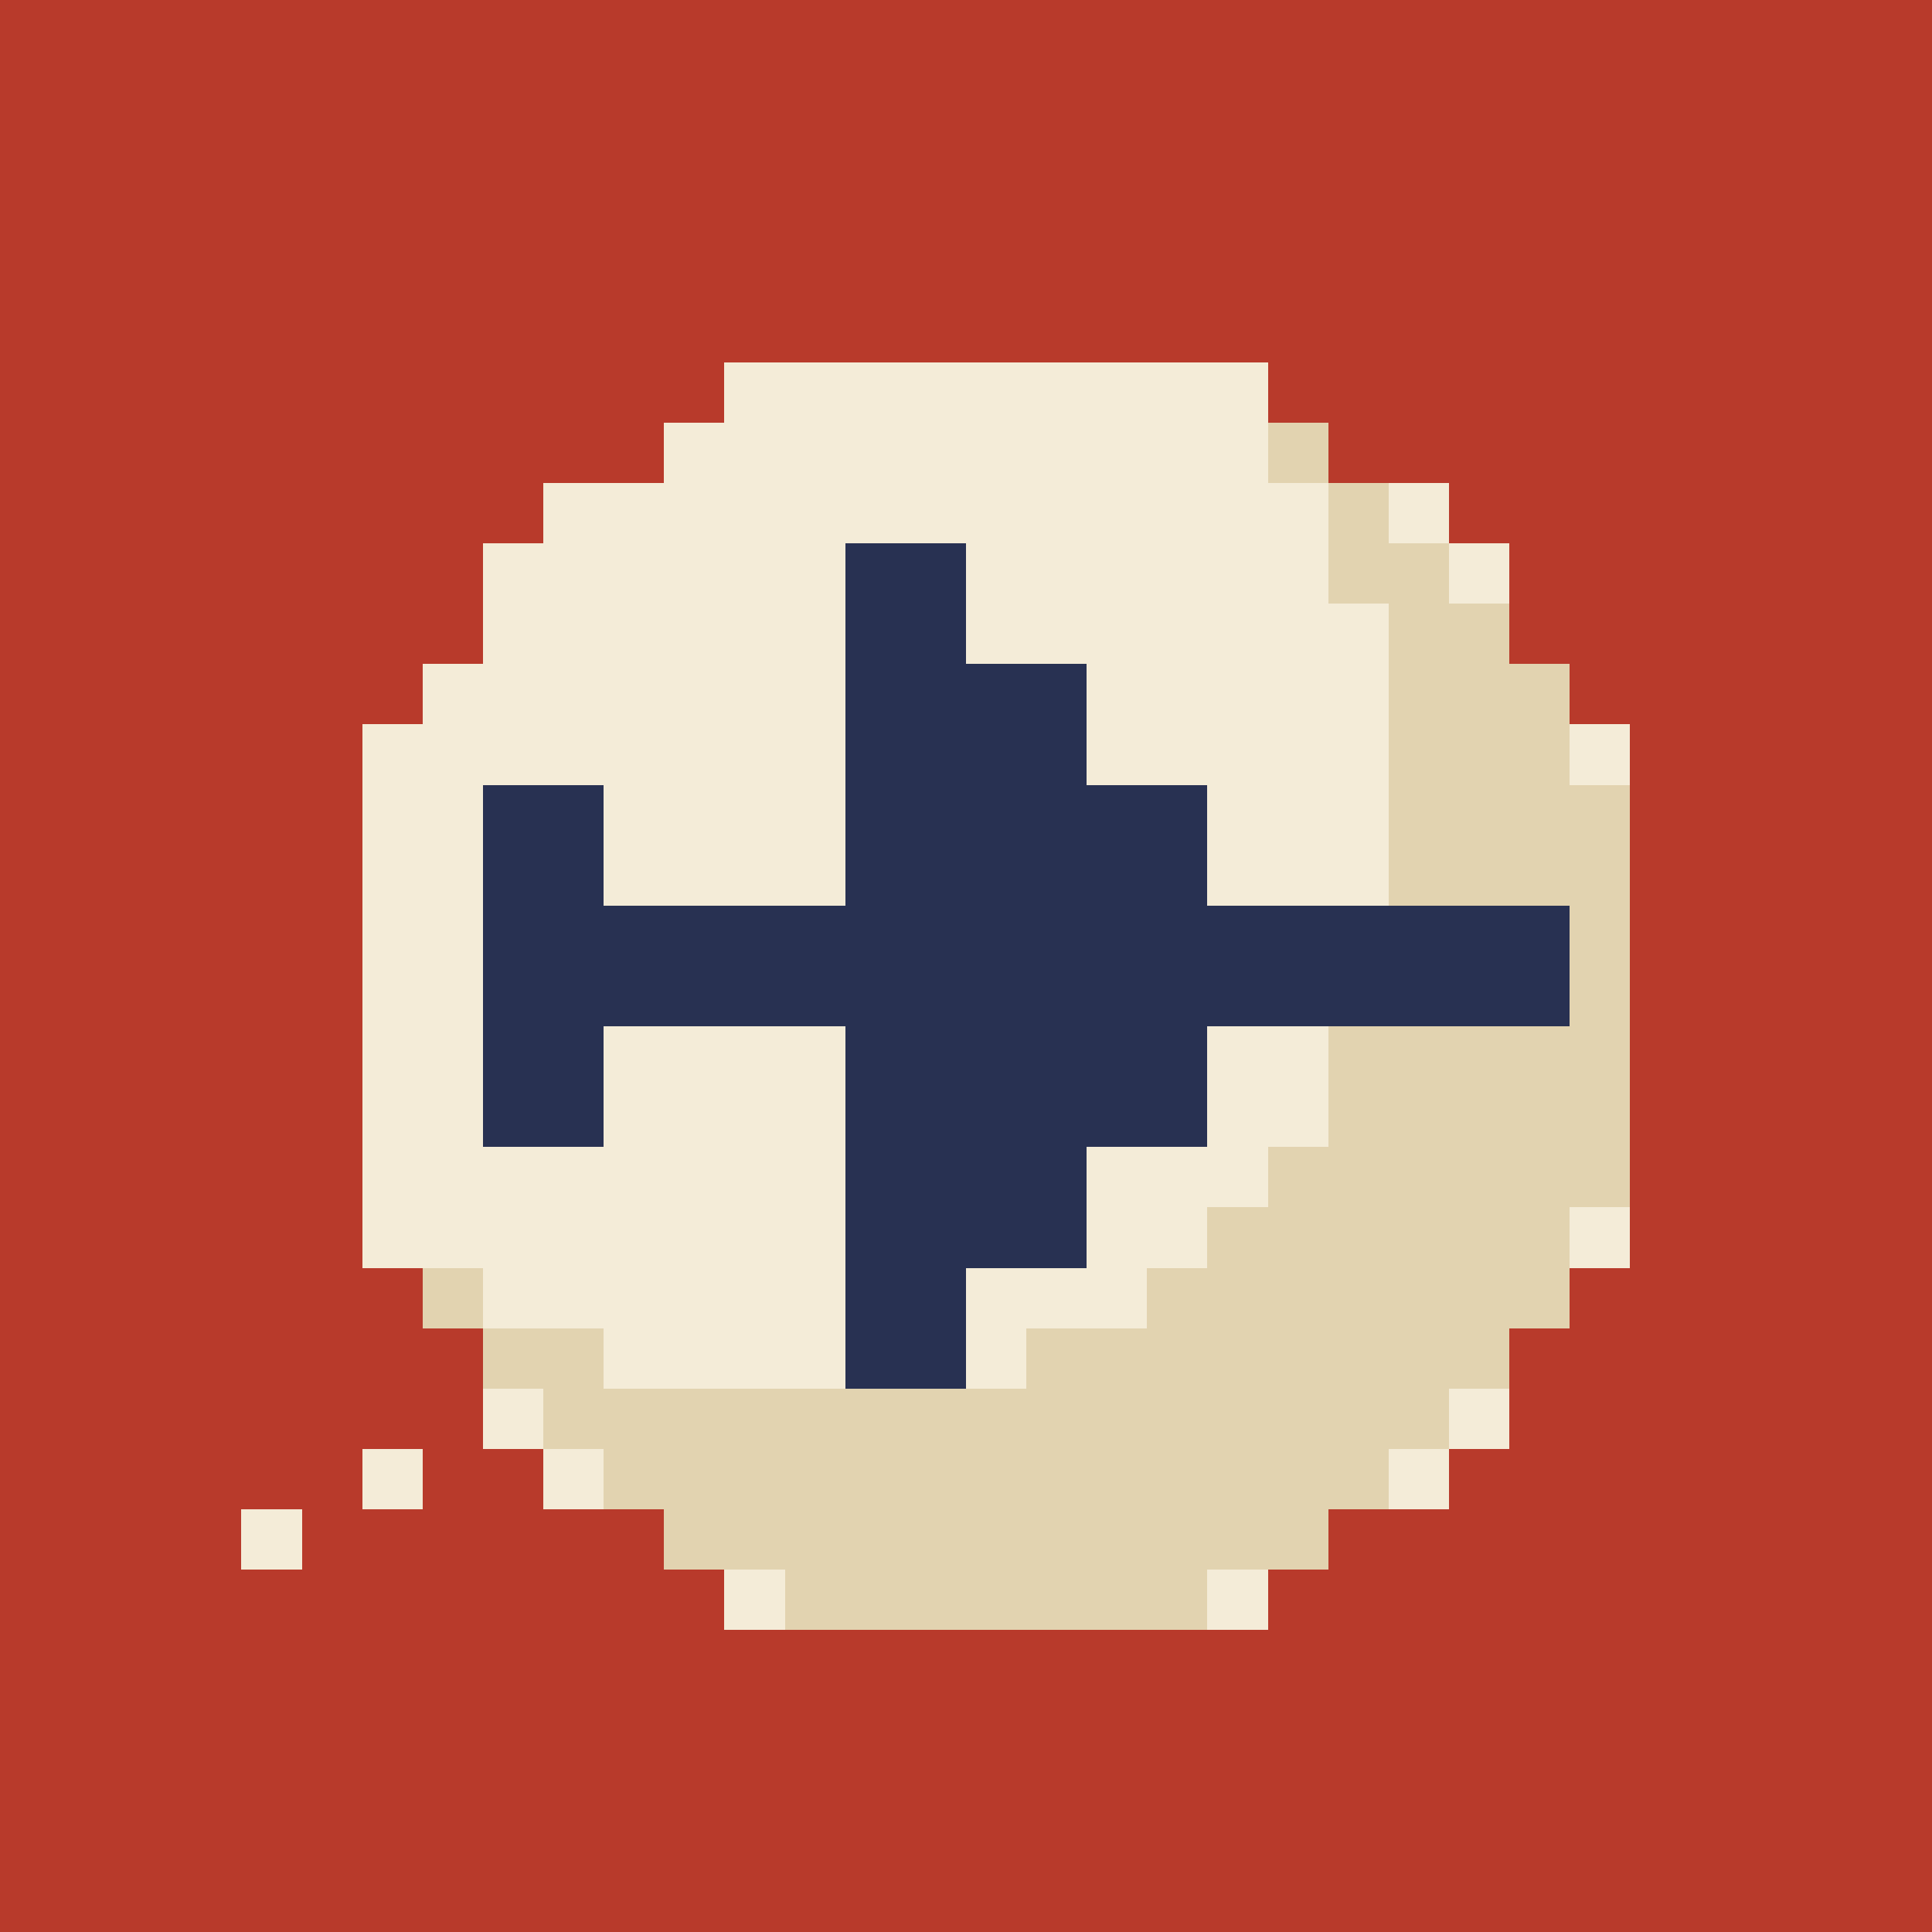
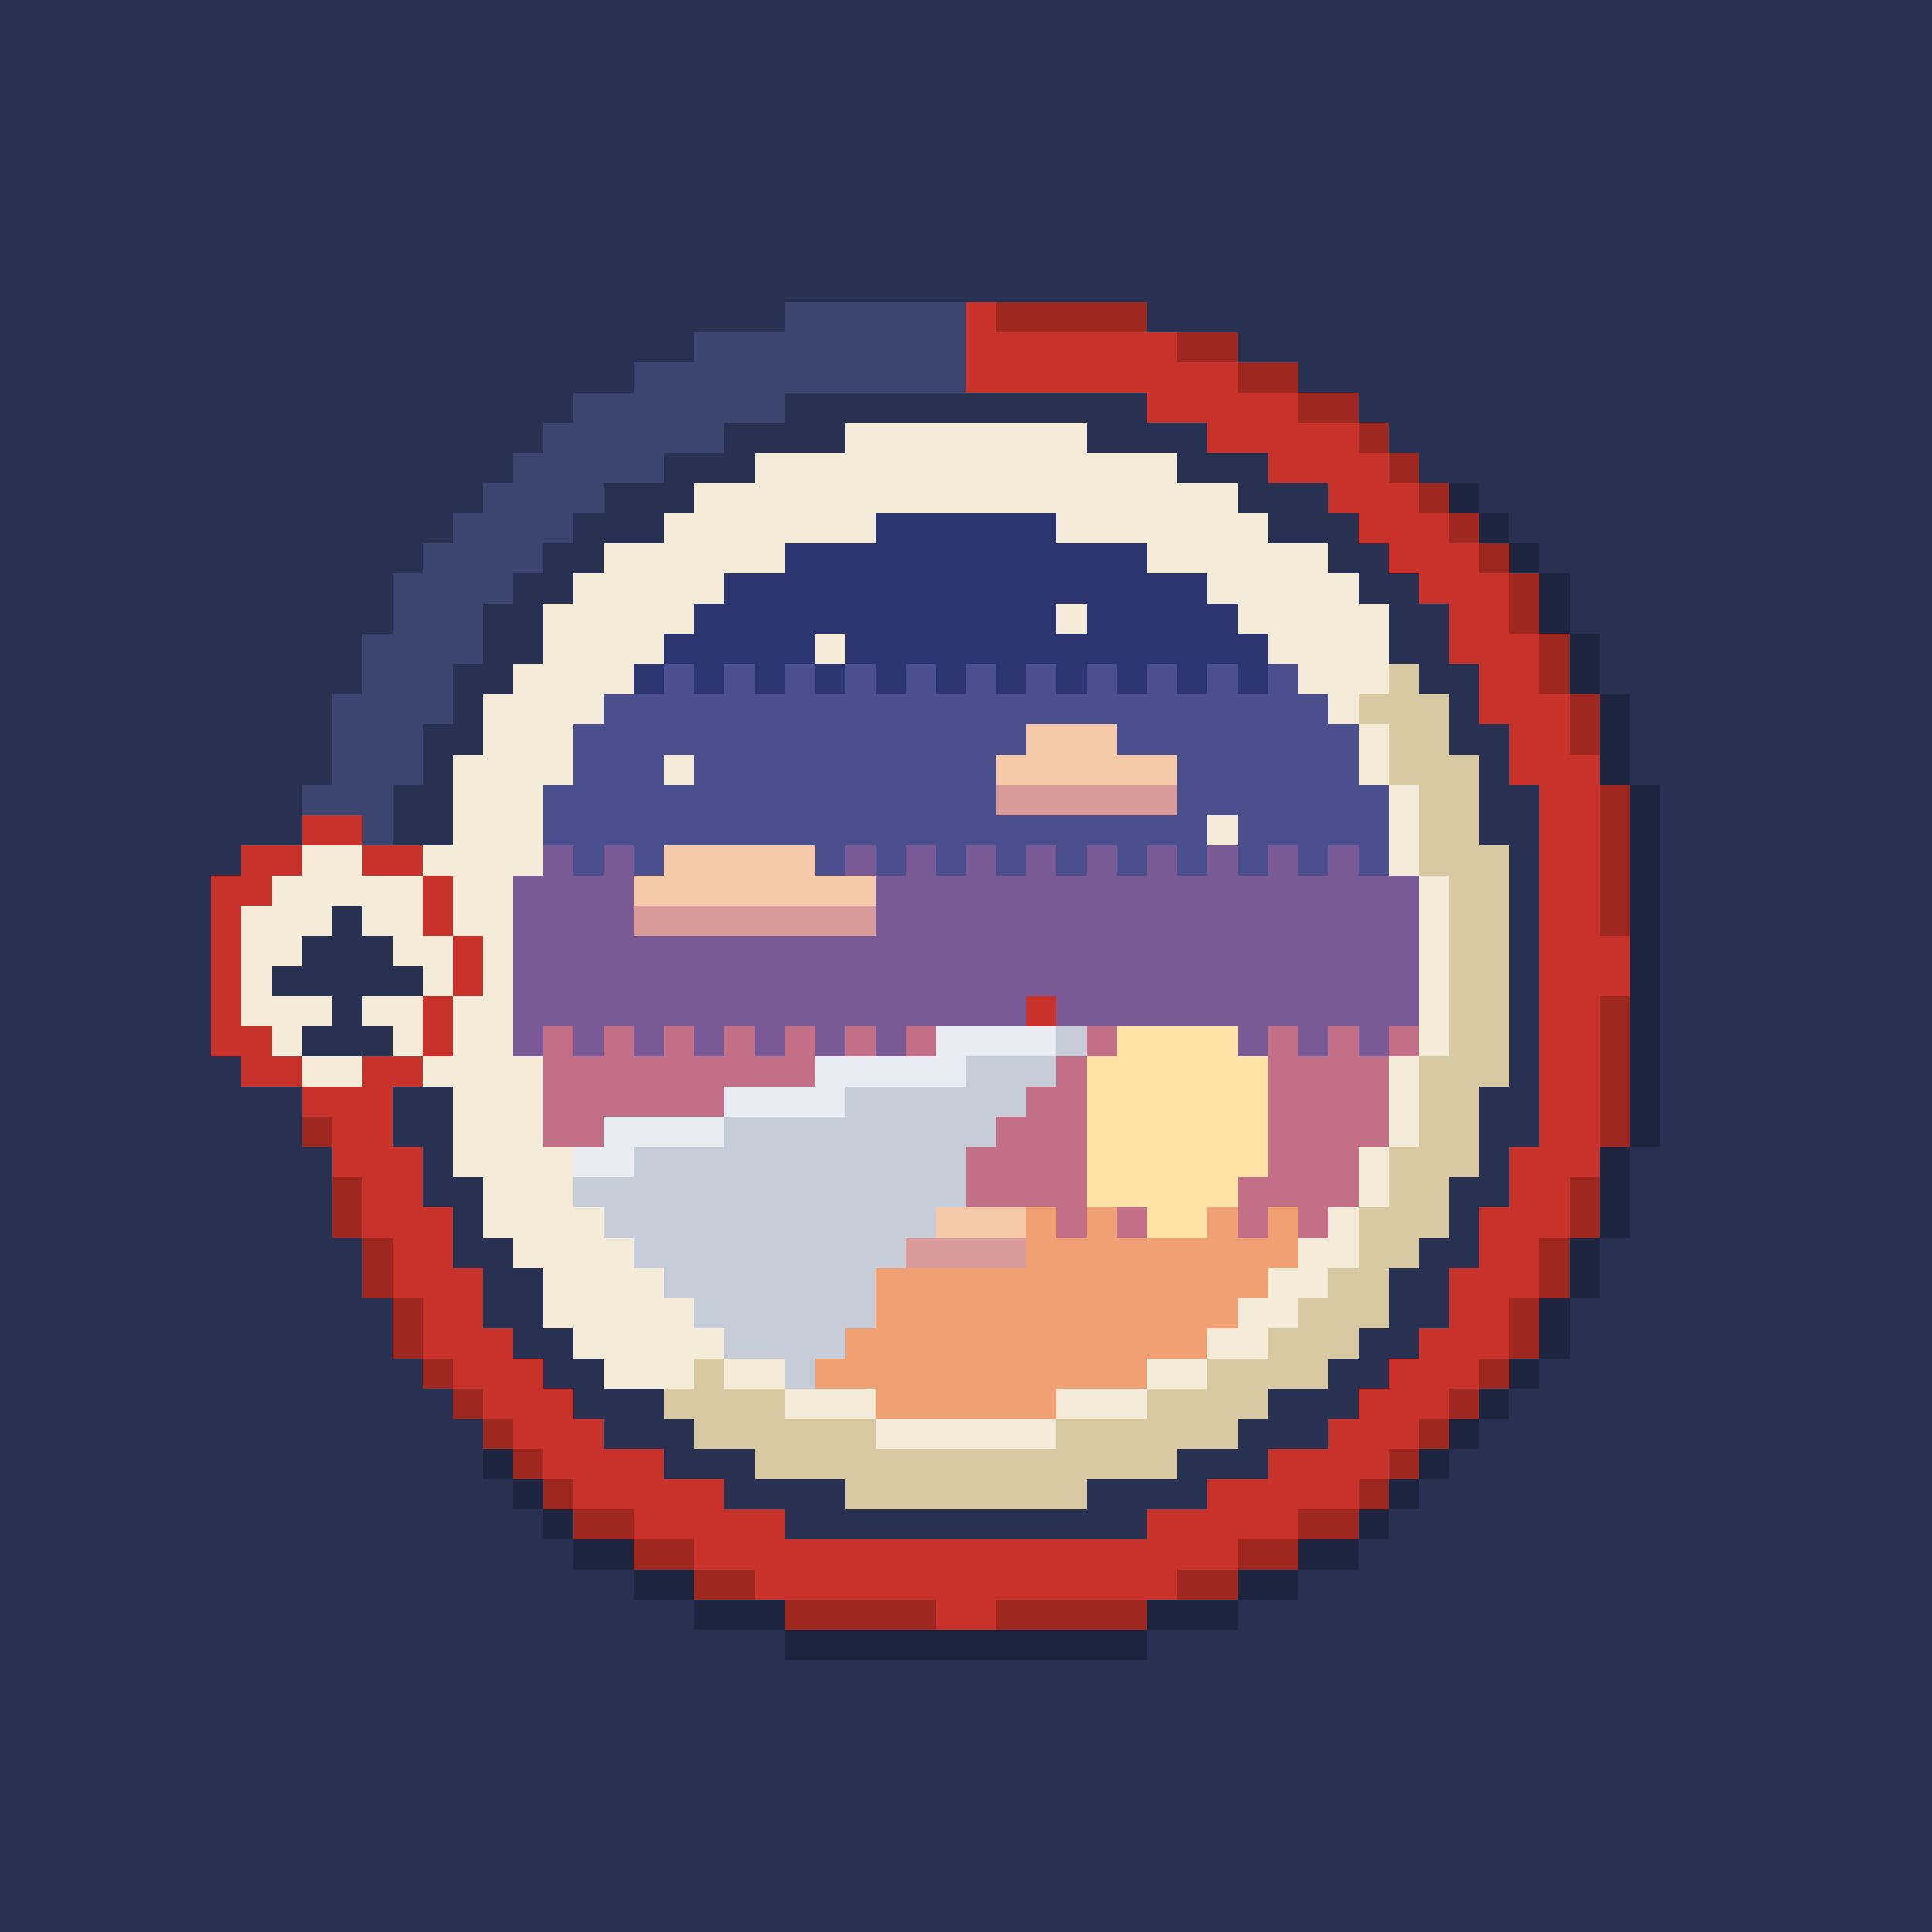
- <svg xmlns="http://www.w3.org/2000/svg" viewBox="0 0 32 32" shape-rendering="crispEdges">
-   <path fill="#b83a2b" d="M0 0h32v1h-32zM0 1h32v1h-32zM0 2h32v1h-32zM0 3h32v1h-32zM0 4h32v1h-32zM0 5h32v1h-32zM0 6h12v1h-12zM21 6h11v1h-11zM0 7h11v1h-11zM22 7h10v1h-10zM0 8h9v1h-9zM24 8h8v1h-8zM0 9h8v1h-8zM25 9h7v1h-7zM0 10h8v1h-8zM25 10h7v1h-7zM0 11h7v1h-7zM26 11h6v1h-6zM0 12h6v1h-6zM27 12h5v1h-5zM0 13h6v1h-6zM27 13h5v1h-5zM0 14h6v1h-6zM27 14h5v1h-5zM0 15h6v1h-6zM27 15h5v1h-5zM0 16h6v1h-6zM27 16h5v1h-5zM0 17h6v1h-6zM27 17h5v1h-5zM0 18h6v1h-6zM27 18h5v1h-5zM0 19h6v1h-6zM27 19h5v1h-5zM0 20h6v1h-6zM27 20h5v1h-5zM0 21h7v1h-7zM26 21h6v1h-6zM0 22h8v1h-8zM25 22h7v1h-7zM0 23h8v1h-8zM25 23h7v1h-7zM0 24h6v1h-6zM7 24h2v1h-2zM24 24h8v1h-8zM0 25h4v1h-4zM5 25h6v1h-6zM22 25h10v1h-10zM0 26h12v1h-12zM21 26h11v1h-11zM0 27h32v1h-32zM0 28h32v1h-32zM0 29h32v1h-32zM0 30h32v1h-32zM0 31h32v1h-32z" />
-   <path fill="#f4ecd8" d="M12 6h9v1h-9zM11 7h10v1h-10zM9 8h13v1h-13zM23 8h1v1h-1zM8 9h6v1h-6zM16 9h6v1h-6zM24 9h1v1h-1zM8 10h6v1h-6zM16 10h7v1h-7zM7 11h7v1h-7zM18 11h5v1h-5zM6 12h8v1h-8zM18 12h5v1h-5zM26 12h1v1h-1zM6 13h2v1h-2zM10 13h4v1h-4zM20 13h3v1h-3zM6 14h2v1h-2zM10 14h4v1h-4zM20 14h3v1h-3zM6 15h2v1h-2zM6 16h2v1h-2zM6 17h2v1h-2zM10 17h4v1h-4zM20 17h2v1h-2zM6 18h2v1h-2zM10 18h4v1h-4zM20 18h2v1h-2zM6 19h8v1h-8zM18 19h3v1h-3zM6 20h8v1h-8zM18 20h2v1h-2zM26 20h1v1h-1zM8 21h6v1h-6zM16 21h3v1h-3zM10 22h4v1h-4zM16 22h1v1h-1zM8 23h1v1h-1zM24 23h1v1h-1zM6 24h1v1h-1zM9 24h1v1h-1zM23 24h1v1h-1zM4 25h1v1h-1zM12 26h1v1h-1zM20 26h1v1h-1z" />
-   <path fill="#e2d3b0" d="M21 7h1v1h-1zM22 8h1v1h-1zM22 9h2v1h-2zM23 10h2v1h-2zM23 11h3v1h-3zM23 12h3v1h-3zM23 13h4v1h-4zM23 14h4v1h-4zM26 15h1v1h-1zM26 16h1v1h-1zM22 17h5v1h-5zM22 18h5v1h-5zM21 19h6v1h-6zM20 20h6v1h-6zM7 21h1v1h-1zM19 21h7v1h-7zM8 22h2v1h-2zM17 22h8v1h-8zM9 23h15v1h-15zM10 24h13v1h-13zM11 25h11v1h-11zM13 26h7v1h-7z" />
-   <path fill="#283152" d="M14 9h2v1h-2zM14 10h2v1h-2zM14 11h4v1h-4zM14 12h4v1h-4zM8 13h2v1h-2zM14 13h6v1h-6zM8 14h2v1h-2zM14 14h6v1h-6zM8 15h18v1h-18zM8 16h18v1h-18zM8 17h2v1h-2zM14 17h6v1h-6zM8 18h2v1h-2zM14 18h6v1h-6zM14 19h4v1h-4zM14 20h4v1h-4zM14 21h2v1h-2zM14 22h2v1h-2z" />
+ <svg xmlns="http://www.w3.org/2000/svg" viewBox="0 0 64 64" shape-rendering="crispEdges">
+   <path fill="#283152" d="M0 0h64v1h-64zM0 1h64v1h-64zM0 2h64v1h-64zM0 3h64v1h-64zM0 4h64v1h-64zM0 5h64v1h-64zM0 6h64v1h-64zM0 7h64v1h-64zM0 8h64v1h-64zM0 9h64v1h-64zM0 10h26v1h-26zM38 10h26v1h-26zM0 11h23v1h-23zM41 11h23v1h-23zM0 12h21v1h-21zM43 12h21v1h-21zM0 13h19v1h-19zM26 13h12v1h-12zM45 13h19v1h-19zM0 14h18v1h-18zM24 14h4v1h-4zM36 14h4v1h-4zM46 14h18v1h-18zM0 15h17v1h-17zM22 15h3v1h-3zM39 15h3v1h-3zM47 15h17v1h-17zM0 16h16v1h-16zM20 16h3v1h-3zM41 16h3v1h-3zM49 16h15v1h-15zM0 17h15v1h-15zM19 17h3v1h-3zM42 17h3v1h-3zM50 17h14v1h-14zM0 18h14v1h-14zM18 18h2v1h-2zM44 18h2v1h-2zM51 18h13v1h-13zM0 19h13v1h-13zM17 19h2v1h-2zM45 19h2v1h-2zM52 19h12v1h-12zM0 20h13v1h-13zM16 20h2v1h-2zM46 20h2v1h-2zM52 20h12v1h-12zM0 21h12v1h-12zM16 21h2v1h-2zM46 21h2v1h-2zM53 21h11v1h-11zM0 22h12v1h-12zM15 22h2v1h-2zM47 22h2v1h-2zM53 22h11v1h-11zM0 23h11v1h-11zM15 23h1v1h-1zM48 23h1v1h-1zM54 23h10v1h-10zM0 24h11v1h-11zM14 24h2v1h-2zM48 24h2v1h-2zM54 24h10v1h-10zM0 25h11v1h-11zM14 25h1v1h-1zM49 25h1v1h-1zM54 25h10v1h-10zM0 26h10v1h-10zM13 26h2v1h-2zM49 26h2v1h-2zM55 26h9v1h-9zM0 27h10v1h-10zM13 27h2v1h-2zM49 27h2v1h-2zM55 27h9v1h-9zM0 28h8v1h-8zM50 28h1v1h-1zM55 28h9v1h-9zM0 29h7v1h-7zM50 29h1v1h-1zM55 29h9v1h-9zM0 30h7v1h-7zM11 30h1v1h-1zM50 30h1v1h-1zM55 30h9v1h-9zM0 31h7v1h-7zM10 31h3v1h-3zM50 31h1v1h-1zM55 31h9v1h-9zM0 32h7v1h-7zM9 32h5v1h-5zM50 32h1v1h-1zM55 32h9v1h-9zM0 33h7v1h-7zM11 33h1v1h-1zM50 33h1v1h-1zM55 33h9v1h-9zM0 34h7v1h-7zM10 34h3v1h-3zM50 34h1v1h-1zM55 34h9v1h-9zM0 35h8v1h-8zM50 35h1v1h-1zM55 35h9v1h-9zM0 36h10v1h-10zM13 36h2v1h-2zM49 36h2v1h-2zM55 36h9v1h-9zM0 37h10v1h-10zM13 37h2v1h-2zM49 37h2v1h-2zM55 37h9v1h-9zM0 38h11v1h-11zM14 38h1v1h-1zM49 38h1v1h-1zM54 38h10v1h-10zM0 39h11v1h-11zM14 39h2v1h-2zM48 39h2v1h-2zM54 39h10v1h-10zM0 40h11v1h-11zM15 40h1v1h-1zM48 40h1v1h-1zM54 40h10v1h-10zM0 41h12v1h-12zM15 41h2v1h-2zM47 41h2v1h-2zM53 41h11v1h-11zM0 42h12v1h-12zM16 42h2v1h-2zM46 42h2v1h-2zM53 42h11v1h-11zM0 43h13v1h-13zM16 43h2v1h-2zM46 43h2v1h-2zM52 43h12v1h-12zM0 44h13v1h-13zM17 44h2v1h-2zM45 44h2v1h-2zM52 44h12v1h-12zM0 45h14v1h-14zM18 45h2v1h-2zM44 45h2v1h-2zM51 45h13v1h-13zM0 46h15v1h-15zM19 46h3v1h-3zM42 46h3v1h-3zM50 46h14v1h-14zM0 47h16v1h-16zM20 47h3v1h-3zM41 47h3v1h-3zM49 47h15v1h-15zM0 48h16v1h-16zM22 48h3v1h-3zM39 48h3v1h-3zM48 48h16v1h-16zM0 49h17v1h-17zM24 49h4v1h-4zM36 49h4v1h-4zM47 49h17v1h-17zM0 50h18v1h-18zM26 50h12v1h-12zM46 50h18v1h-18zM0 51h19v1h-19zM45 51h19v1h-19zM0 52h21v1h-21zM43 52h21v1h-21zM0 53h23v1h-23zM41 53h23v1h-23zM0 54h26v1h-26zM38 54h26v1h-26zM0 55h64v1h-64zM0 56h64v1h-64zM0 57h64v1h-64zM0 58h64v1h-64zM0 59h64v1h-64zM0 60h64v1h-64zM0 61h64v1h-64zM0 62h64v1h-64zM0 63h64v1h-64z" />
+   <path fill="#3b4570" d="M26 10h6v1h-6zM23 11h9v1h-9zM21 12h11v1h-11zM19 13h7v1h-7zM18 14h6v1h-6zM17 15h5v1h-5zM16 16h4v1h-4zM15 17h4v1h-4zM14 18h4v1h-4zM13 19h4v1h-4zM13 20h3v1h-3zM12 21h4v1h-4zM12 22h3v1h-3zM11 23h4v1h-4zM11 24h3v1h-3zM11 25h3v1h-3zM10 26h3v1h-3zM12 27h1v1h-1z" />
+   <path fill="#c8322a" d="M32 10h1v1h-1zM32 11h7v1h-7zM32 12h9v1h-9zM38 13h5v1h-5zM40 14h5v1h-5zM42 15h4v1h-4zM44 16h3v1h-3zM45 17h3v1h-3zM46 18h3v1h-3zM47 19h3v1h-3zM48 20h2v1h-2zM48 21h3v1h-3zM49 22h2v1h-2zM49 23h3v1h-3zM50 24h2v1h-2zM50 25h3v1h-3zM51 26h2v1h-2zM10 27h2v1h-2zM51 27h2v1h-2zM8 28h2v1h-2zM12 28h2v1h-2zM51 28h2v1h-2zM7 29h2v1h-2zM14 29h1v1h-1zM51 29h2v1h-2zM7 30h1v1h-1zM14 30h1v1h-1zM51 30h2v1h-2zM7 31h1v1h-1zM15 31h1v1h-1zM51 31h3v1h-3zM7 32h1v1h-1zM15 32h1v1h-1zM51 32h3v1h-3zM7 33h1v1h-1zM14 33h1v1h-1zM34 33h1v1h-1zM51 33h2v1h-2zM7 34h2v1h-2zM14 34h1v1h-1zM51 34h2v1h-2zM8 35h2v1h-2zM12 35h2v1h-2zM51 35h2v1h-2zM10 36h3v1h-3zM51 36h2v1h-2zM11 37h2v1h-2zM51 37h2v1h-2zM11 38h3v1h-3zM50 38h3v1h-3zM12 39h2v1h-2zM50 39h2v1h-2zM12 40h3v1h-3zM49 40h3v1h-3zM13 41h2v1h-2zM49 41h2v1h-2zM13 42h3v1h-3zM48 42h3v1h-3zM14 43h2v1h-2zM48 43h2v1h-2zM14 44h3v1h-3zM47 44h3v1h-3zM15 45h3v1h-3zM46 45h3v1h-3zM16 46h3v1h-3zM45 46h3v1h-3zM17 47h3v1h-3zM44 47h3v1h-3zM18 48h4v1h-4zM42 48h4v1h-4zM19 49h5v1h-5zM40 49h5v1h-5zM21 50h5v1h-5zM38 50h5v1h-5zM23 51h18v1h-18zM25 52h14v1h-14zM31 53h2v1h-2z" />
+   <path fill="#9e2720" d="M33 10h5v1h-5zM39 11h2v1h-2zM41 12h2v1h-2zM43 13h2v1h-2zM45 14h1v1h-1zM46 15h1v1h-1zM47 16h1v1h-1zM48 17h1v1h-1zM49 18h1v1h-1zM50 19h1v1h-1zM50 20h1v1h-1zM51 21h1v1h-1zM51 22h1v1h-1zM52 23h1v1h-1zM52 24h1v1h-1zM53 26h1v1h-1zM53 27h1v1h-1zM53 28h1v1h-1zM53 29h1v1h-1zM53 30h1v1h-1zM53 33h1v1h-1zM53 34h1v1h-1zM53 35h1v1h-1zM53 36h1v1h-1zM10 37h1v1h-1zM53 37h1v1h-1zM11 39h1v1h-1zM52 39h1v1h-1zM11 40h1v1h-1zM52 40h1v1h-1zM12 41h1v1h-1zM51 41h1v1h-1zM12 42h1v1h-1zM51 42h1v1h-1zM13 43h1v1h-1zM50 43h1v1h-1zM13 44h1v1h-1zM50 44h1v1h-1zM14 45h1v1h-1zM49 45h1v1h-1zM15 46h1v1h-1zM48 46h1v1h-1zM16 47h1v1h-1zM47 47h1v1h-1zM17 48h1v1h-1zM46 48h1v1h-1zM18 49h1v1h-1zM45 49h1v1h-1zM19 50h2v1h-2zM43 50h2v1h-2zM21 51h2v1h-2zM41 51h2v1h-2zM23 52h2v1h-2zM39 52h2v1h-2zM26 53h5v1h-5zM33 53h5v1h-5z" />
+   <path fill="#f4ecd8" d="M28 14h8v1h-8zM25 15h14v1h-14zM23 16h18v1h-18zM22 17h7v1h-7zM35 17h7v1h-7zM20 18h6v1h-6zM38 18h6v1h-6zM19 19h5v1h-5zM40 19h5v1h-5zM18 20h5v1h-5zM35 20h1v1h-1zM41 20h5v1h-5zM18 21h4v1h-4zM27 21h1v1h-1zM42 21h4v1h-4zM17 22h4v1h-4zM43 22h3v1h-3zM16 23h4v1h-4zM44 23h1v1h-1zM16 24h3v1h-3zM45 24h1v1h-1zM15 25h4v1h-4zM22 25h1v1h-1zM45 25h1v1h-1zM15 26h3v1h-3zM46 26h1v1h-1zM15 27h3v1h-3zM40 27h1v1h-1zM46 27h1v1h-1zM10 28h2v1h-2zM14 28h4v1h-4zM46 28h1v1h-1zM9 29h5v1h-5zM15 29h2v1h-2zM47 29h1v1h-1zM8 30h3v1h-3zM12 30h2v1h-2zM15 30h2v1h-2zM47 30h1v1h-1zM8 31h2v1h-2zM13 31h2v1h-2zM16 31h1v1h-1zM47 31h1v1h-1zM8 32h1v1h-1zM14 32h1v1h-1zM16 32h1v1h-1zM47 32h1v1h-1zM8 33h3v1h-3zM12 33h2v1h-2zM15 33h2v1h-2zM47 33h1v1h-1zM9 34h1v1h-1zM13 34h1v1h-1zM15 34h2v1h-2zM47 34h1v1h-1zM10 35h2v1h-2zM14 35h4v1h-4zM46 35h1v1h-1zM15 36h3v1h-3zM46 36h1v1h-1zM15 37h3v1h-3zM46 37h1v1h-1zM15 38h4v1h-4zM45 38h1v1h-1zM16 39h3v1h-3zM45 39h1v1h-1zM16 40h4v1h-4zM44 40h1v1h-1zM17 41h4v1h-4zM43 41h2v1h-2zM18 42h4v1h-4zM42 42h2v1h-2zM18 43h5v1h-5zM41 43h2v1h-2zM19 44h5v1h-5zM40 44h2v1h-2zM20 45h3v1h-3zM24 45h2v1h-2zM38 45h2v1h-2zM26 46h3v1h-3zM35 46h3v1h-3zM29 47h6v1h-6z" />
+   <path fill="#1d2440" d="M48 16h1v1h-1zM49 17h1v1h-1zM50 18h1v1h-1zM51 19h1v1h-1zM51 20h1v1h-1zM52 21h1v1h-1zM52 22h1v1h-1zM53 23h1v1h-1zM53 24h1v1h-1zM53 25h1v1h-1zM54 26h1v1h-1zM54 27h1v1h-1zM54 28h1v1h-1zM54 29h1v1h-1zM54 30h1v1h-1zM54 31h1v1h-1zM54 32h1v1h-1zM54 33h1v1h-1zM54 34h1v1h-1zM54 35h1v1h-1zM54 36h1v1h-1zM54 37h1v1h-1zM53 38h1v1h-1zM53 39h1v1h-1zM53 40h1v1h-1zM52 41h1v1h-1zM52 42h1v1h-1zM51 43h1v1h-1zM51 44h1v1h-1zM50 45h1v1h-1zM49 46h1v1h-1zM48 47h1v1h-1zM16 48h1v1h-1zM47 48h1v1h-1zM17 49h1v1h-1zM46 49h1v1h-1zM18 50h1v1h-1zM45 50h1v1h-1zM19 51h2v1h-2zM43 51h2v1h-2zM21 52h2v1h-2zM41 52h2v1h-2zM23 53h3v1h-3zM38 53h3v1h-3zM26 54h12v1h-12z" />
+   <path fill="#2c3570" d="M29 17h6v1h-6zM26 18h12v1h-12zM24 19h16v1h-16zM23 20h12v1h-12zM36 20h5v1h-5zM22 21h5v1h-5zM28 21h14v1h-14zM21 22h1v1h-1zM23 22h1v1h-1zM25 22h1v1h-1zM27 22h1v1h-1zM29 22h1v1h-1zM31 22h1v1h-1zM33 22h1v1h-1zM35 22h1v1h-1zM37 22h1v1h-1zM39 22h1v1h-1zM41 22h1v1h-1z" />
+   <path fill="#4b4f8e" d="M22 22h1v1h-1zM24 22h1v1h-1zM26 22h1v1h-1zM28 22h1v1h-1zM30 22h1v1h-1zM32 22h1v1h-1zM34 22h1v1h-1zM36 22h1v1h-1zM38 22h1v1h-1zM40 22h1v1h-1zM42 22h1v1h-1zM20 23h24v1h-24zM19 24h15v1h-15zM37 24h8v1h-8zM19 25h3v1h-3zM23 25h10v1h-10zM39 25h6v1h-6zM18 26h15v1h-15zM39 26h7v1h-7zM18 27h22v1h-22zM41 27h5v1h-5zM19 28h1v1h-1zM21 28h1v1h-1zM27 28h1v1h-1zM29 28h1v1h-1zM31 28h1v1h-1zM33 28h1v1h-1zM35 28h1v1h-1zM37 28h1v1h-1zM39 28h1v1h-1zM41 28h1v1h-1zM43 28h1v1h-1zM45 28h1v1h-1z" />
+   <path fill="#d9c9a3" d="M46 22h1v1h-1zM45 23h3v1h-3zM46 24h2v1h-2zM46 25h3v1h-3zM47 26h2v1h-2zM47 27h2v1h-2zM47 28h3v1h-3zM48 29h2v1h-2zM48 30h2v1h-2zM48 31h2v1h-2zM48 32h2v1h-2zM48 33h2v1h-2zM48 34h2v1h-2zM47 35h3v1h-3zM47 36h2v1h-2zM47 37h2v1h-2zM46 38h3v1h-3zM46 39h2v1h-2zM45 40h3v1h-3zM45 41h2v1h-2zM44 42h2v1h-2zM43 43h3v1h-3zM42 44h3v1h-3zM23 45h1v1h-1zM40 45h4v1h-4zM22 46h4v1h-4zM38 46h4v1h-4zM23 47h6v1h-6zM35 47h6v1h-6zM25 48h14v1h-14zM28 49h8v1h-8z" />
+   <path fill="#f6c9a8" d="M34 24h3v1h-3zM33 25h6v1h-6zM22 28h5v1h-5zM21 29h8v1h-8zM31 40h3v1h-3z" />
+   <path fill="#d99a9a" d="M33 26h6v1h-6zM21 30h8v1h-8zM30 41h4v1h-4z" />
+   <path fill="#7a5a96" d="M18 28h1v1h-1zM20 28h1v1h-1zM28 28h1v1h-1zM30 28h1v1h-1zM32 28h1v1h-1zM34 28h1v1h-1zM36 28h1v1h-1zM38 28h1v1h-1zM40 28h1v1h-1zM42 28h1v1h-1zM44 28h1v1h-1zM17 29h4v1h-4zM29 29h18v1h-18zM17 30h4v1h-4zM29 30h18v1h-18zM17 31h30v1h-30zM17 32h30v1h-30zM17 33h17v1h-17zM35 33h12v1h-12zM17 34h1v1h-1zM19 34h1v1h-1zM21 34h1v1h-1zM23 34h1v1h-1zM25 34h1v1h-1zM27 34h1v1h-1zM29 34h1v1h-1zM41 34h1v1h-1zM43 34h1v1h-1zM45 34h1v1h-1z" />
+   <path fill="#c46f88" d="M18 34h1v1h-1zM20 34h1v1h-1zM22 34h1v1h-1zM24 34h1v1h-1zM26 34h1v1h-1zM28 34h1v1h-1zM30 34h1v1h-1zM36 34h1v1h-1zM42 34h1v1h-1zM44 34h1v1h-1zM46 34h1v1h-1zM18 35h9v1h-9zM35 35h1v1h-1zM42 35h4v1h-4zM18 36h6v1h-6zM34 36h2v1h-2zM42 36h4v1h-4zM18 37h2v1h-2zM33 37h3v1h-3zM42 37h4v1h-4zM32 38h4v1h-4zM42 38h3v1h-3zM32 39h4v1h-4zM41 39h4v1h-4zM35 40h1v1h-1zM37 40h1v1h-1zM41 40h1v1h-1zM43 40h1v1h-1z" />
+   <path fill="#e9edf3" d="M31 34h4v1h-4zM27 35h5v1h-5zM24 36h4v1h-4zM20 37h4v1h-4zM19 38h2v1h-2z" />
+   <path fill="#c6ccd8" d="M35 34h1v1h-1zM32 35h3v1h-3zM28 36h6v1h-6zM24 37h9v1h-9zM21 38h11v1h-11zM19 39h13v1h-13zM20 40h11v1h-11zM21 41h9v1h-9zM22 42h7v1h-7zM23 43h6v1h-6zM24 44h4v1h-4zM26 45h1v1h-1z" />
+   <path fill="#ffe2a6" d="M37 34h4v1h-4zM36 35h6v1h-6zM36 36h6v1h-6zM36 37h6v1h-6zM36 38h6v1h-6zM36 39h5v1h-5zM38 40h2v1h-2z" />
+   <path fill="#f0a072" d="M34 40h1v1h-1zM36 40h1v1h-1zM40 40h1v1h-1zM42 40h1v1h-1zM34 41h9v1h-9zM29 42h13v1h-13zM29 43h12v1h-12zM28 44h12v1h-12zM27 45h11v1h-11zM29 46h6v1h-6z" />
</svg>
